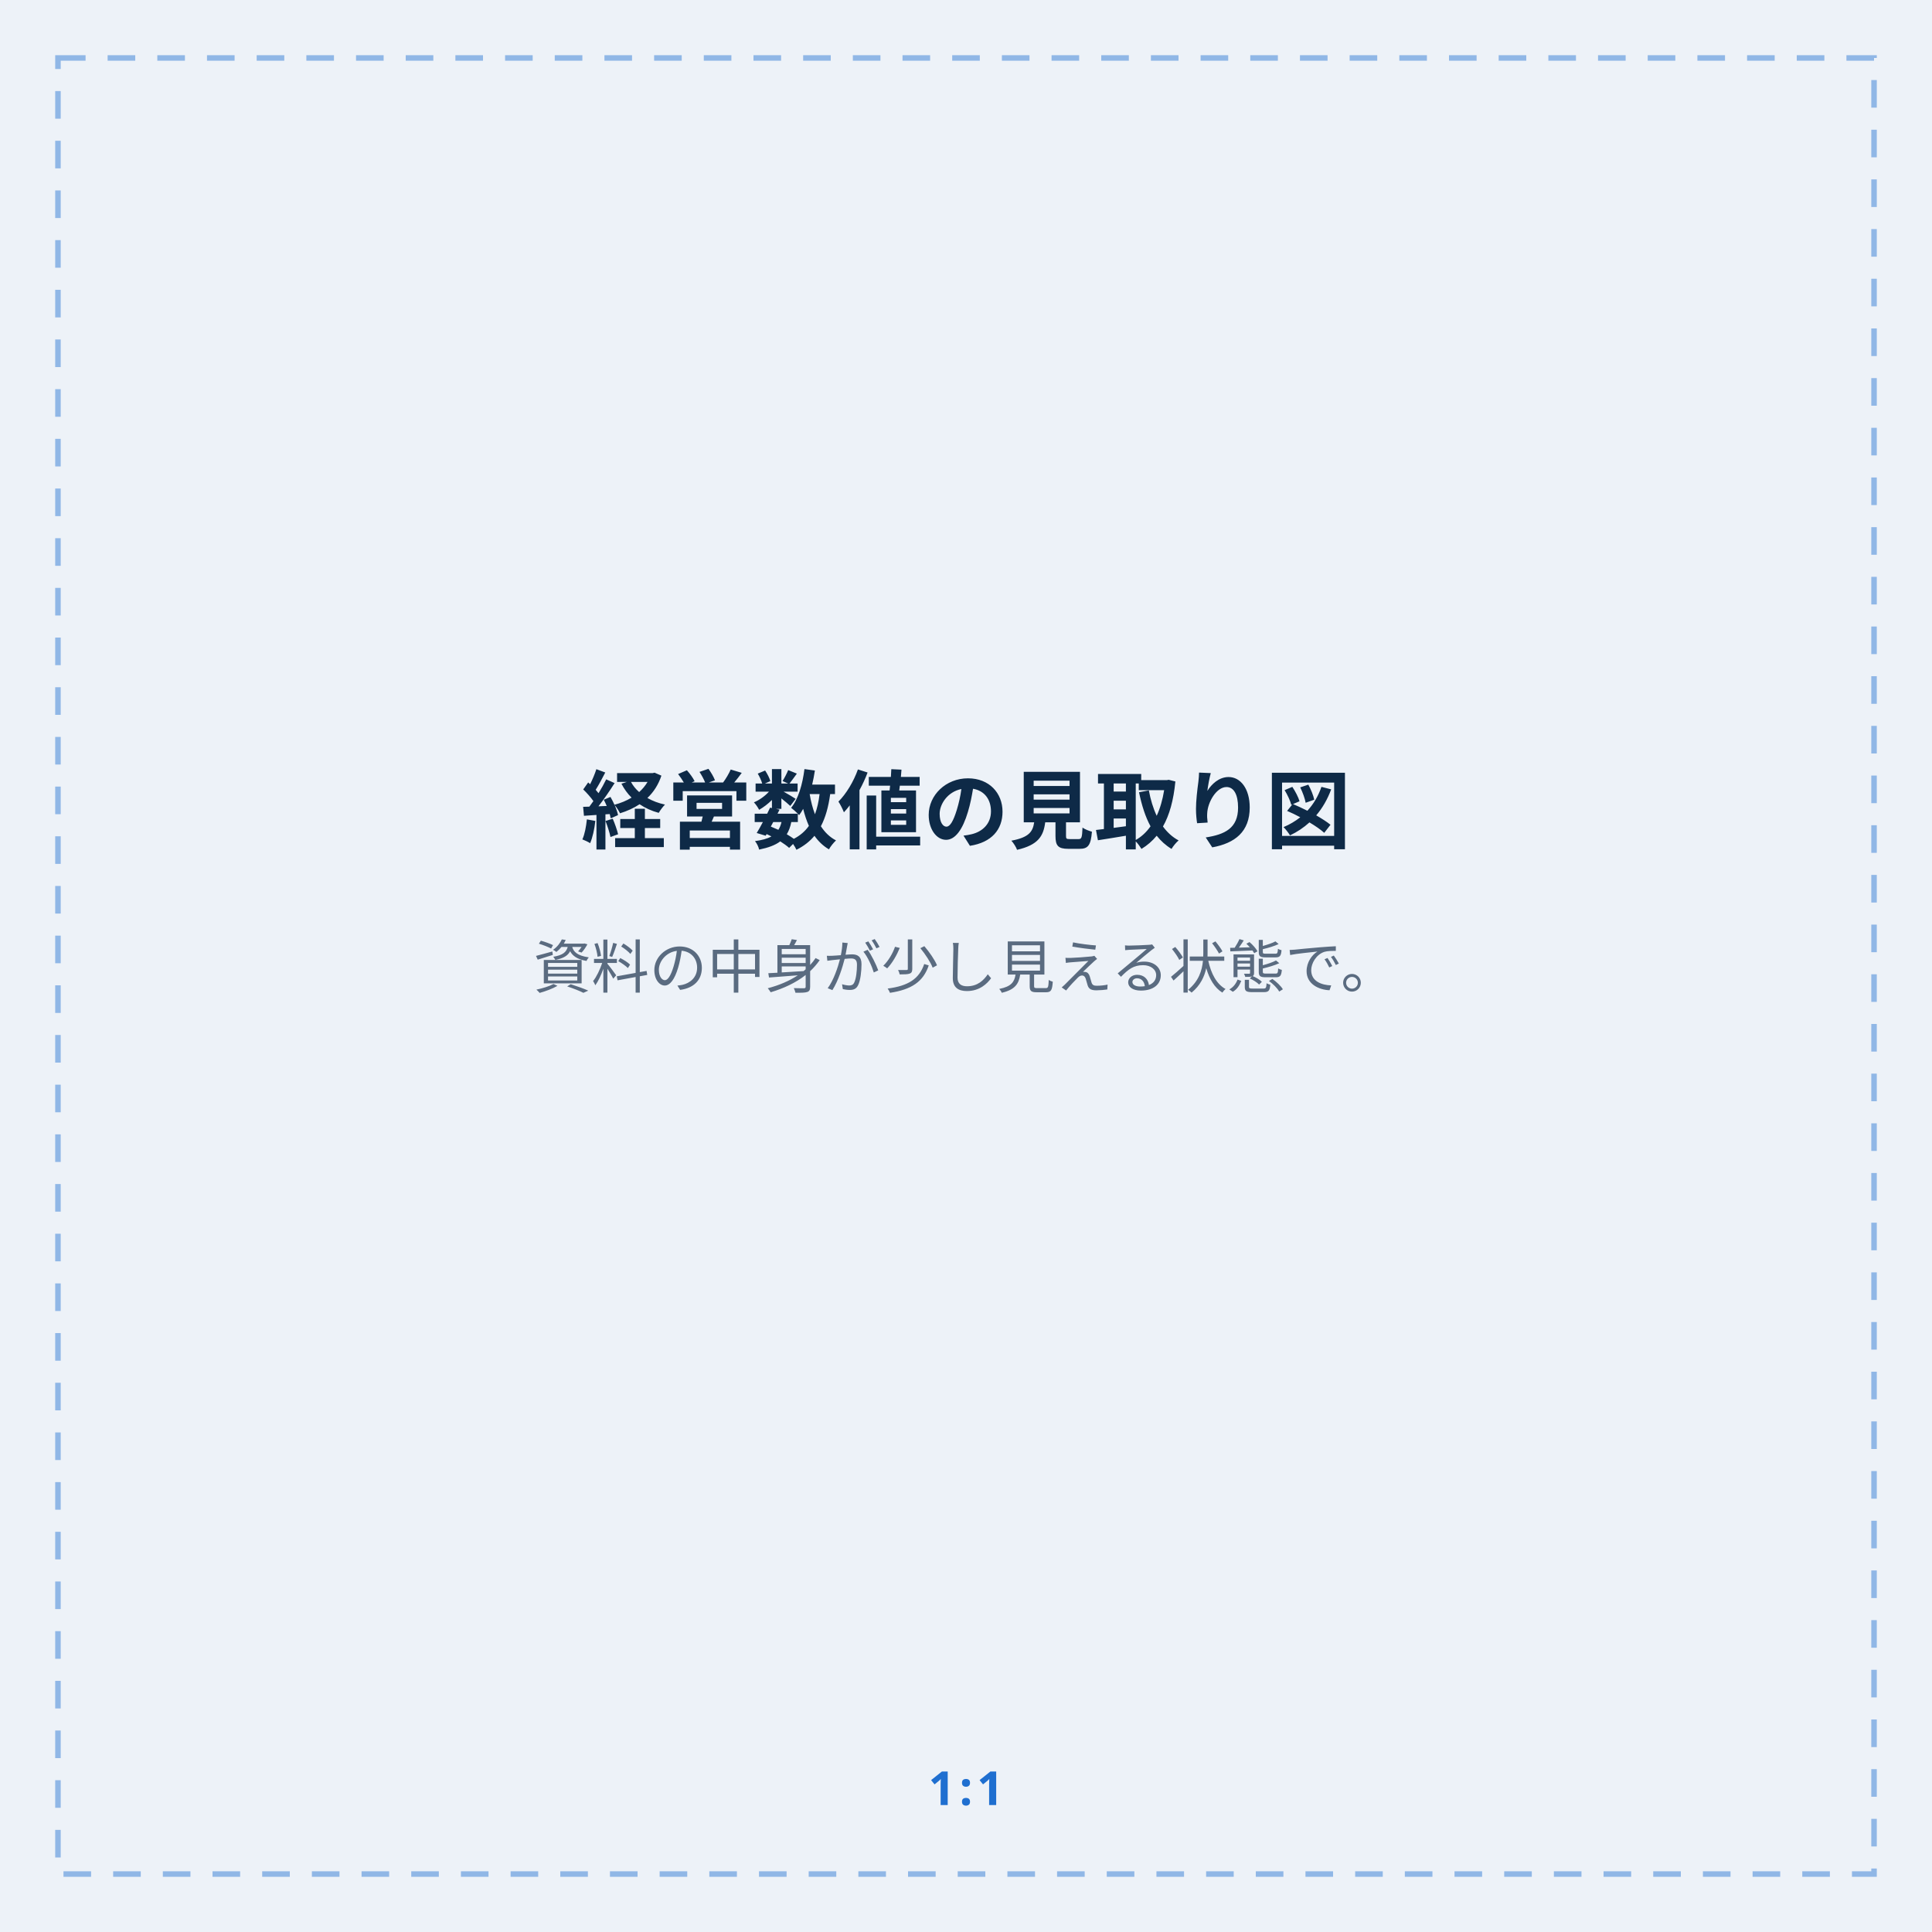
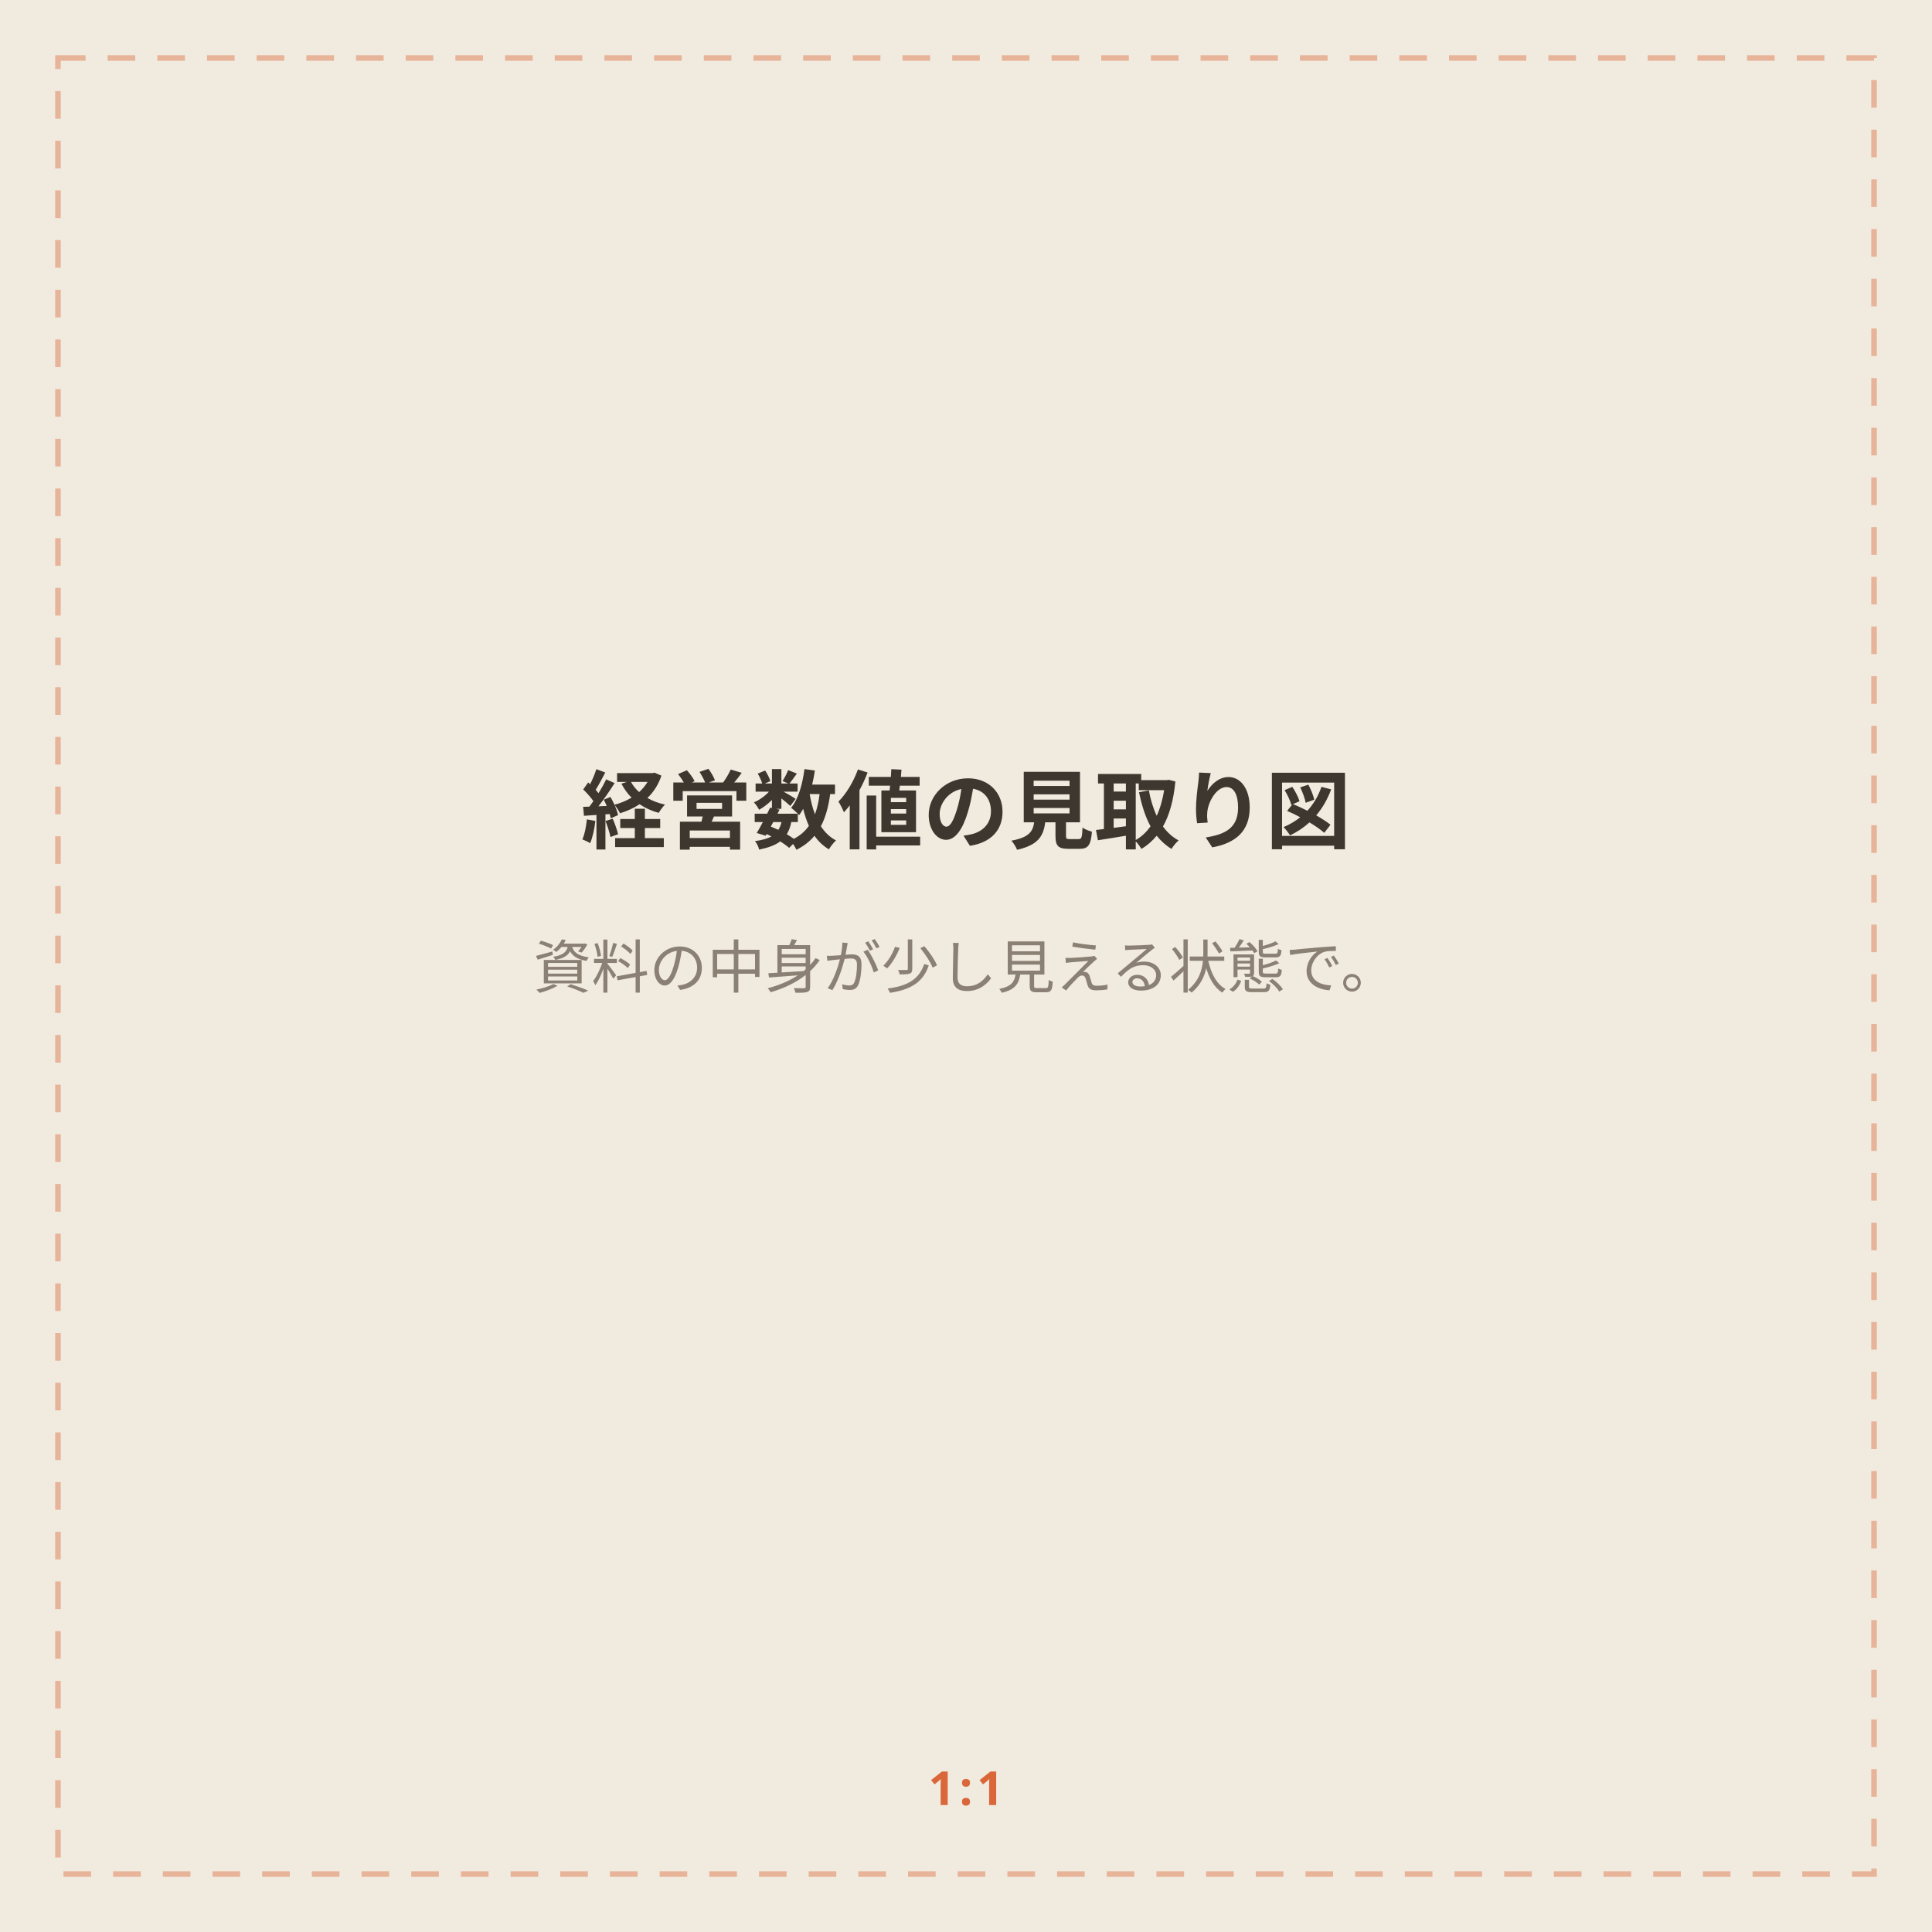
<svg xmlns="http://www.w3.org/2000/svg" viewBox="0 0 700 700" width="700" height="700" role="img" aria-label="経営数値の見取り図（写真プレースホルダー）">
-   <rect width="700" height="700" fill="#EDF2F8" />
-   <rect x="21" y="21" width="658" height="658" fill="none" stroke="#1F6FD0" stroke-width="2" stroke-dasharray="10 8" opacity=".45" />
-   <text x="350" y="305" text-anchor="middle" fill="#0E2A47" font-family="system-ui, sans-serif" font-size="31" font-weight="700">経営数値の見取り図</text>
-   <text x="350" y="358" text-anchor="middle" fill="#5A6B80" font-family="system-ui, sans-serif" font-size="21">資料の中身が少し見える状態で。</text>
-   <text x="350" y="654" text-anchor="middle" fill="#1F6FD0" font-family="system-ui, sans-serif" font-size="17" font-weight="700" letter-spacing="1.5">1:1</text>
+   <rect width="700" height="700" fill="#F1EADE" />
+   <rect x="21" y="21" width="658" height="658" fill="none" stroke="#D9673A" stroke-width="2" stroke-dasharray="10 8" opacity=".42" />
+   <text x="350" y="305" text-anchor="middle" fill="#3D372F" font-family="system-ui, sans-serif" font-size="31" font-weight="700">経営数値の見取り図</text>
+   <text x="350" y="358" text-anchor="middle" fill="#8A8073" font-family="system-ui, sans-serif" font-size="21">資料の中身が少し見える状態で。</text>
+   <text x="350" y="654" text-anchor="middle" fill="#D9673A" font-family="system-ui, sans-serif" font-size="17" font-weight="700" letter-spacing="1.5">1:1</text>
</svg>
